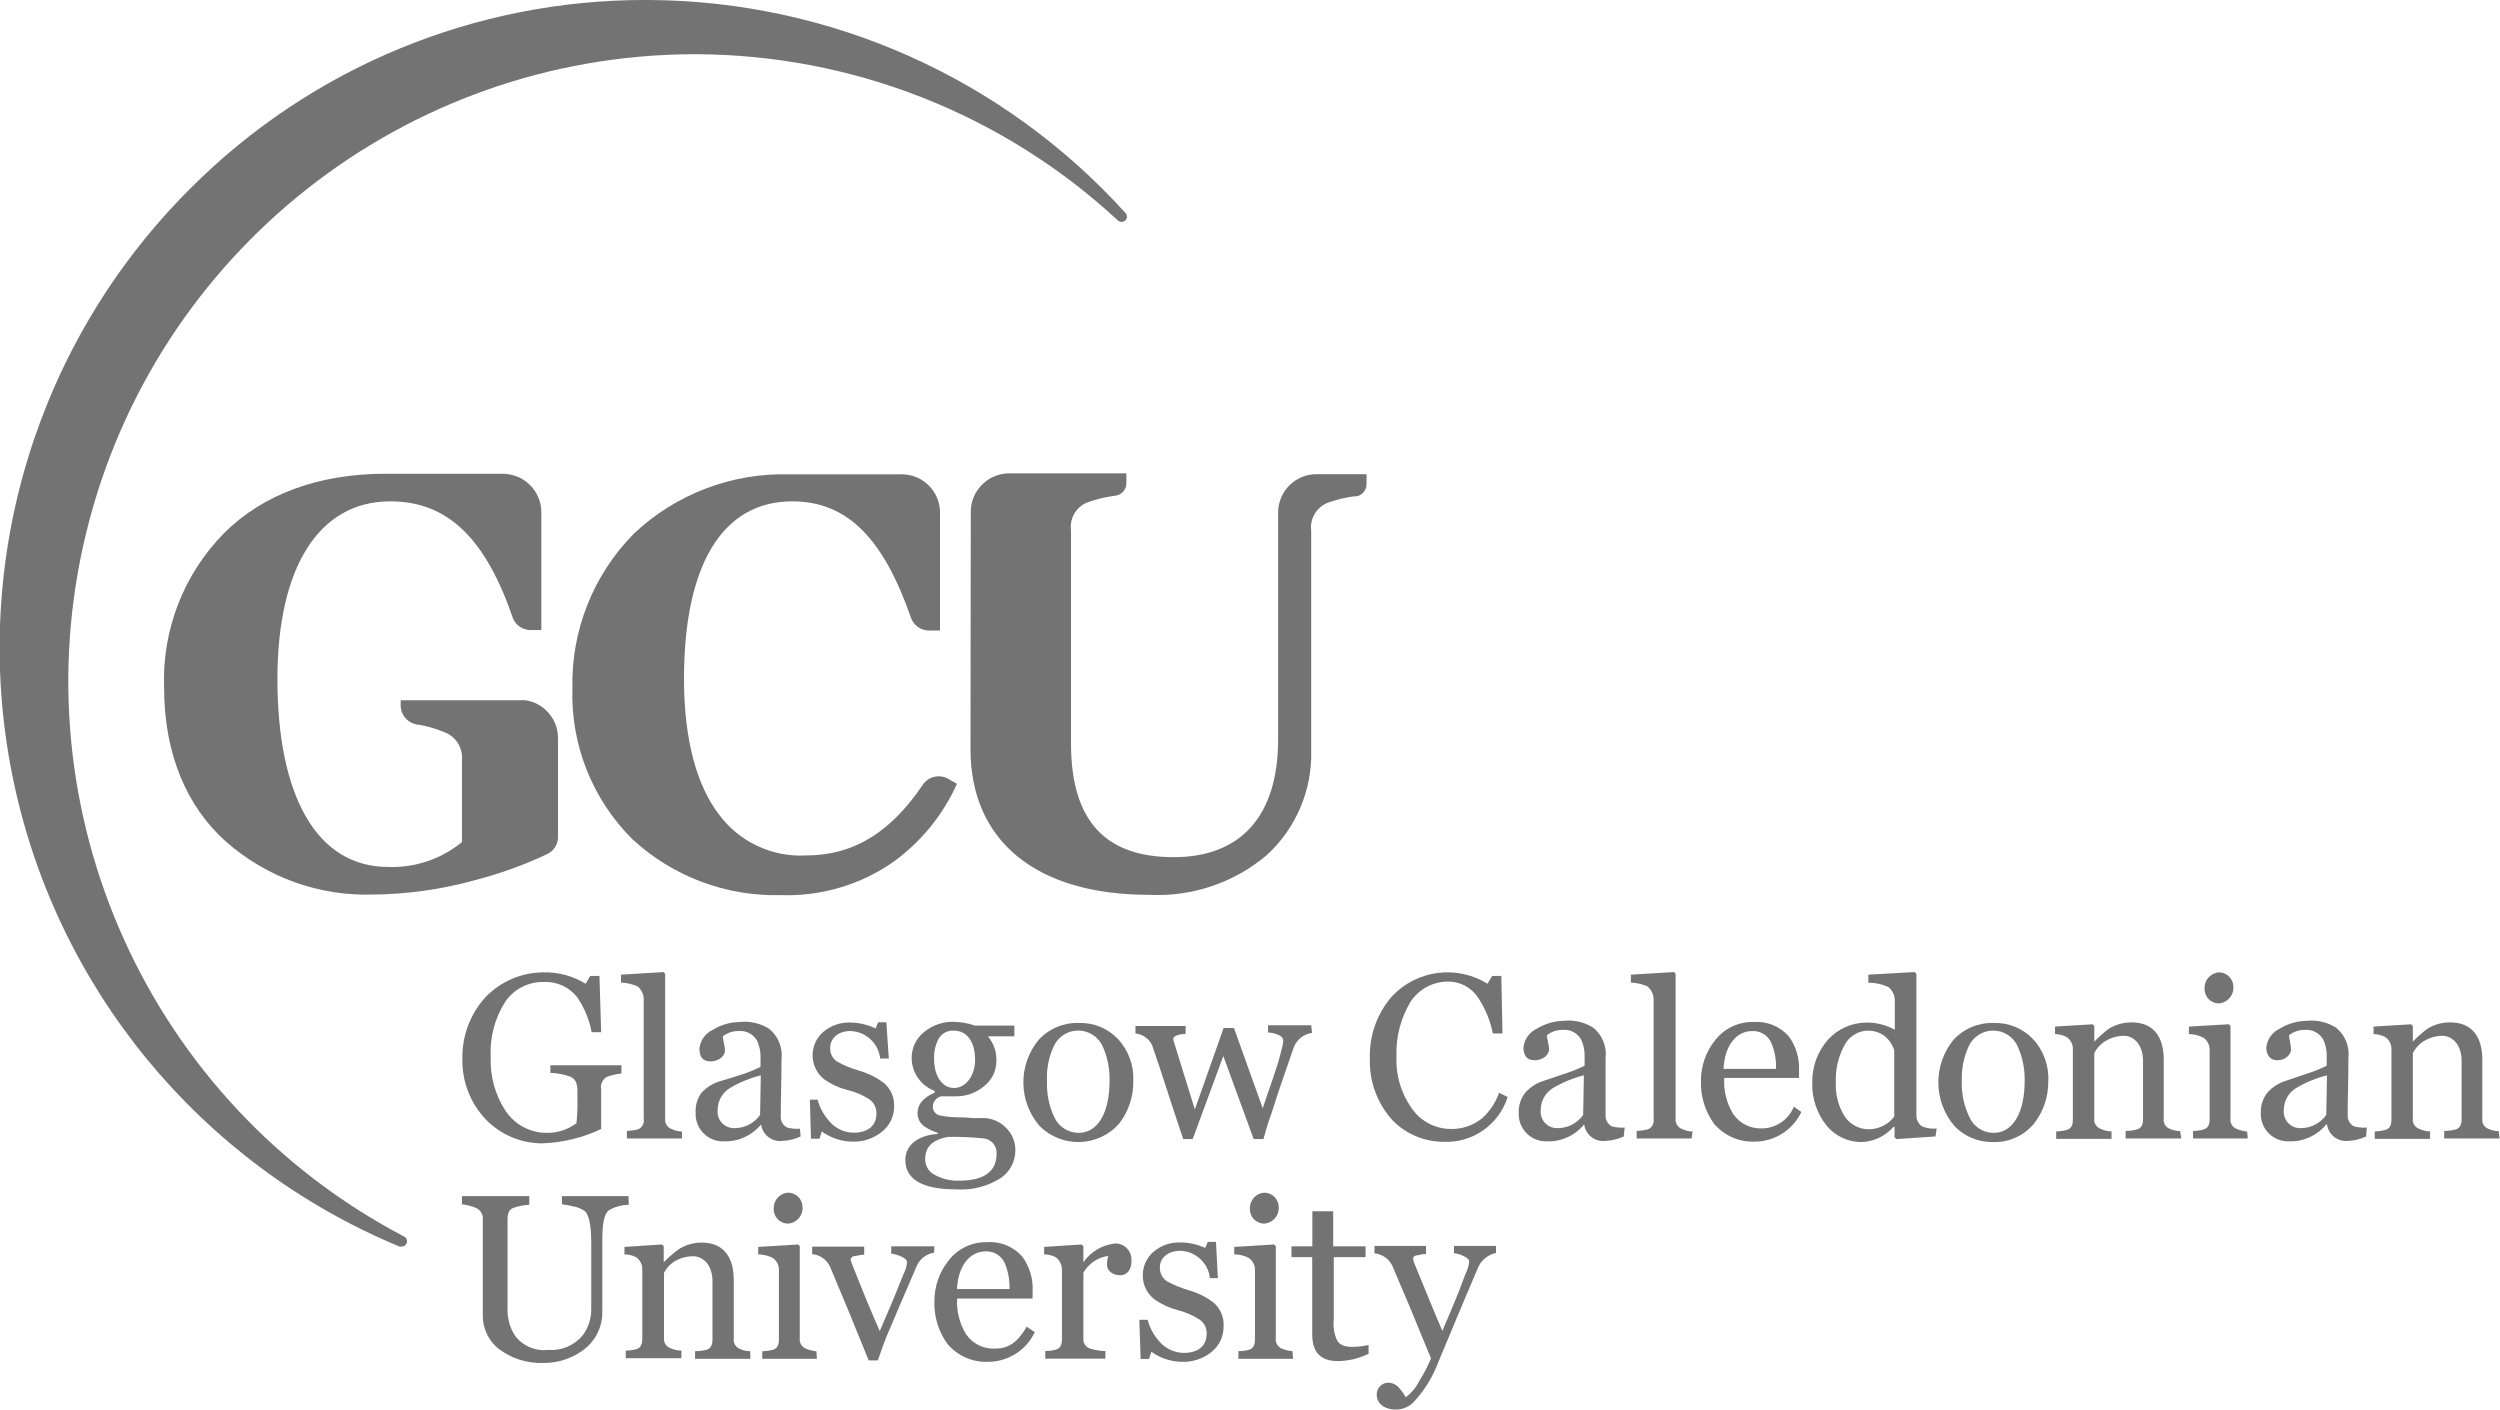
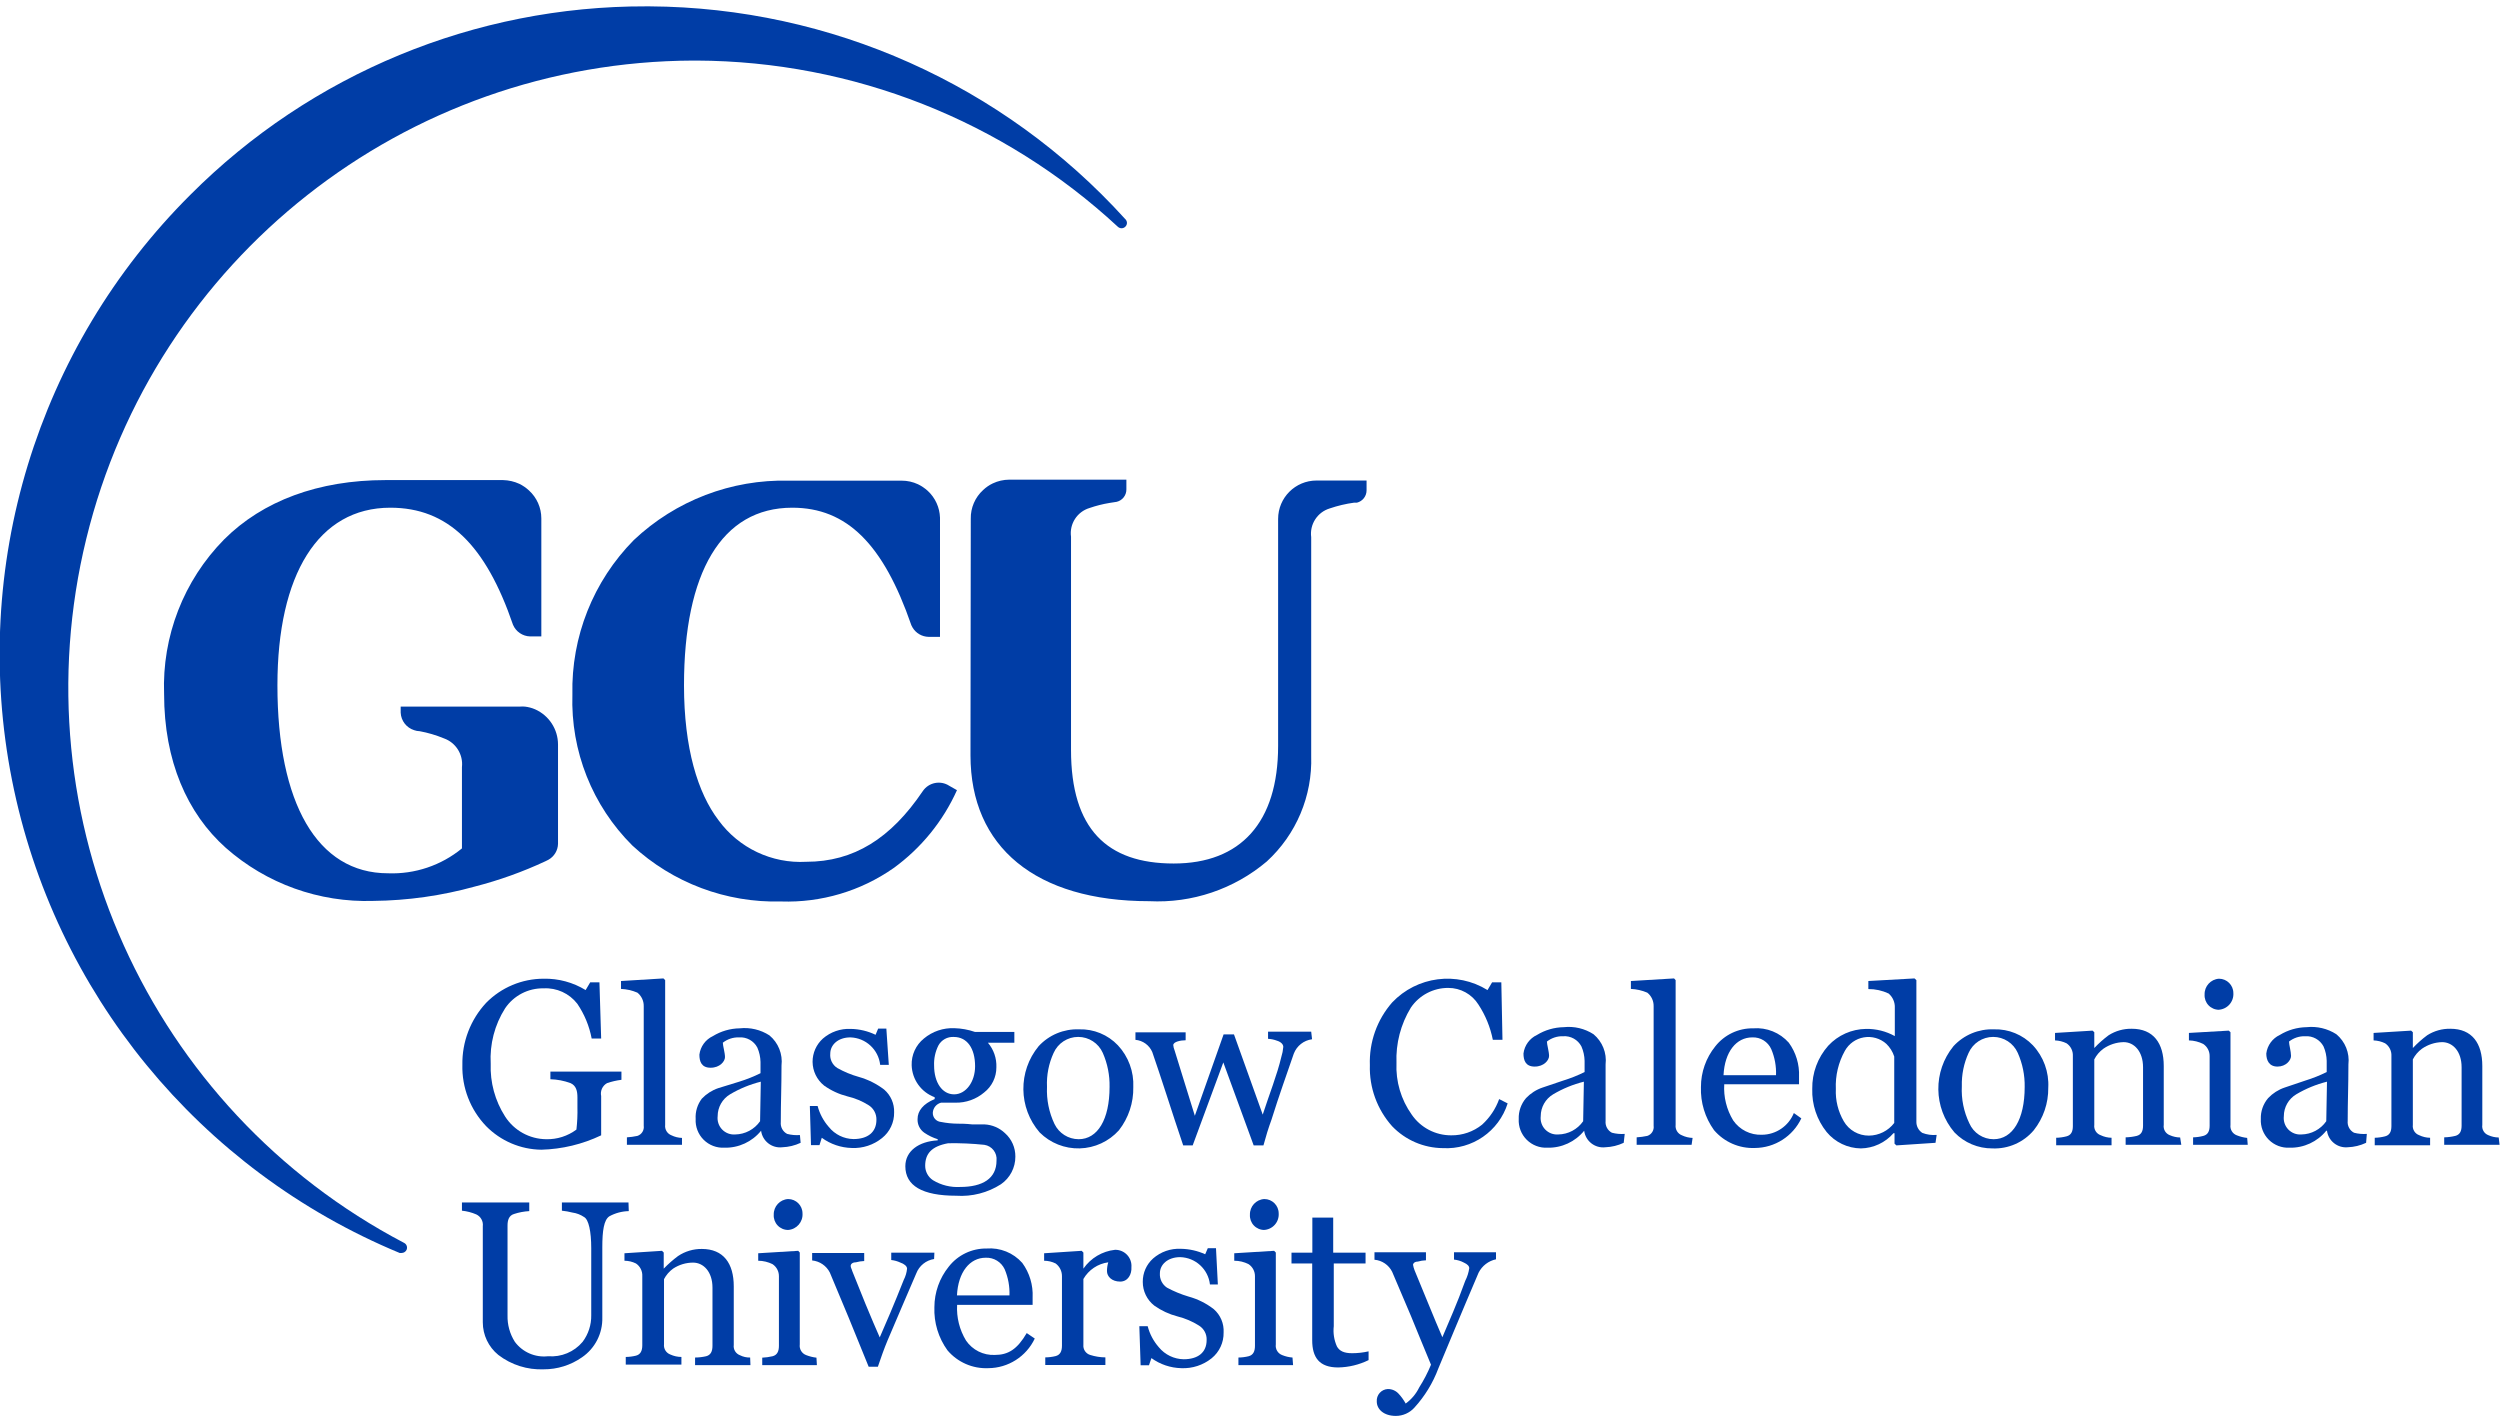
- <svg xmlns="http://www.w3.org/2000/svg" viewBox="0 0 173.83 98.02">
-   <g fill="#737373" transform="translate(-2.2 -3.23)">
+ <svg xmlns="http://www.w3.org/2000/svg" width="174" height="99" viewBox="0 0 173.83 98.02">
+   <g fill="#003da6" transform="translate(-2.2 -3.23)">
    <path d="m30.13 89.91h-.14a45.08 45.08 0 0 1 -14.55-73.58 44.6 44.6 0 0 1 31.69-13.1h.24a45 45 0 0 1 33.05 14.77.39.39 0 0 1 .14.29.38.38 0 0 1 -.38.37.39.39 0 0 1 -.25-.1 43.35 43.35 0 0 0 -29.3-11.56h-.23a43.6 43.6 0 0 0 -20.1 82.21.37.37 0 0 1 .17.48.38.38 0 0 1 -.34.22z" />
    <path d="m69.7 38.86a2.63 2.63 0 0 1 .86-2 2.58 2.58 0 0 1 .67-.46 2.72 2.72 0 0 1 1.14-.26h8.15v.68a.88.88 0 0 1 -.67.86l-.51.08a8.46 8.46 0 0 0 -1.38.35 1.83 1.83 0 0 0 -1.29 2v14.82c0 5.49 2.49 7.9 7.14 7.9s7.26-2.85 7.26-8.18v-15.78a2.67 2.67 0 0 1 2.67-2.67h3.48v.68a.88.88 0 0 1 -.67.86h-.2a9 9 0 0 0 -1.69.4 1.84 1.84 0 0 0 -1.29 2v15.21a9.53 9.53 0 0 1 -3.09 7.34 11.75 11.75 0 0 1 -8.17 2.76c-7.9 0-12.43-3.77-12.43-10.14z" />
    <path d="m65.56 46.25a1.4 1.4 0 0 0 .09.17l-.09-.18z" />
    <path d="m68.21 57.43a1.34 1.34 0 0 0 -1.85.37c-2.22 3.29-4.8 4.91-8.1 4.91a7.06 7.06 0 0 1 -6.1-2.89c-1.44-1.89-2.4-5-2.4-9.38 0-7.82 2.6-12.35 7.53-12.35 3.79 0 6.33 2.53 8.27 8.15l.09.18a1.33 1.33 0 0 0 1.11.65h.8v-8.29a2.66 2.66 0 0 0 -.85-1.86 2.91 2.91 0 0 0 -.68-.46 2.67 2.67 0 0 0 -1.13-.25h-7.85a15.15 15.15 0 0 0 -10.78 4.13 14.81 14.81 0 0 0 -4.27 10.74 14.17 14.17 0 0 0 4.17 10.5 14.66 14.66 0 0 0 10.34 3.89 12.89 12.89 0 0 0 7.82-2.32 13.55 13.55 0 0 0 4.41-5.42z" />
    <path d="m39.41 52.11a2.49 2.49 0 0 0 -.71-.19 2.21 2.21 0 0 0 -.37 0h-8.27v.42a1.34 1.34 0 0 0 .94 1.22 1.22 1.22 0 0 0 .38.07 8.48 8.48 0 0 1 1.69.5 1.9 1.9 0 0 1 1.25 2v5.65a7.65 7.65 0 0 1 -5.14 1.73c-4.93 0-7.69-4.89-7.69-13.07 0-7.7 2.84-12.35 7.85-12.35 4 0 6.63 2.59 8.53 8.14a1.33 1.33 0 0 0 1.19.81h.78v-8.2a2.63 2.63 0 0 0 -.86-1.95 2.76 2.76 0 0 0 -.67-.46 2.84 2.84 0 0 0 -1.13-.26h-8.18c-4.65 0-8.53 1.44-11.22 4.13a14.53 14.53 0 0 0 -4.17 10.74c0 4.65 1.6 8.3 4.29 10.7a14.76 14.76 0 0 0 10.26 3.69 27.42 27.42 0 0 0 7.06-1 28.13 28.13 0 0 0 4.91-1.76l.2-.1a1.3 1.3 0 0 0 .67-1.11v-6.91a2.68 2.68 0 0 0 -1.59-2.44z" />
    <path d="m45.41 77.87a5 5 0 0 0 -1 .23.83.83 0 0 0 -.41.9v2.17.56a10.28 10.28 0 0 1 -4.16 1 5.48 5.48 0 0 1 -3.84-1.64 5.94 5.94 0 0 1 -1.65-4.26 6.17 6.17 0 0 1 1.65-4.31 5.61 5.61 0 0 1 4-1.68 5.37 5.37 0 0 1 2.92.79l.32-.54h.64l.12 3.91h-.66a6.42 6.42 0 0 0 -1-2.42 2.77 2.77 0 0 0 -2.34-1.07 3.16 3.16 0 0 0 -2.68 1.39 6.51 6.51 0 0 0 -1 3.85 6.36 6.36 0 0 0 1 3.67 3.43 3.43 0 0 0 2.86 1.58 3.37 3.37 0 0 0 2.1-.67 11.24 11.24 0 0 0 .07-1.56v-.67c0-.44-.08-.82-.48-1a4.39 4.39 0 0 0 -1.4-.27v-.53h4.94z" />
    <path d="m49.62 82.39h-3.83v-.52a5 5 0 0 0 .73-.1.65.65 0 0 0 .44-.71v-8.32a1.17 1.17 0 0 0 -.44-.93 3.19 3.19 0 0 0 -1.14-.26v-.55l2.95-.18.12.12v10.06a.69.69 0 0 0 .44.73 1.79 1.79 0 0 0 .73.18z" />
    <path d="m119.82 82.39h-3.82v-.52a5.1 5.1 0 0 0 .74-.1.65.65 0 0 0 .44-.71v-8.32a1.17 1.17 0 0 0 -.44-.93 3.24 3.24 0 0 0 -1.14-.26v-.55l3-.18.11.12v10.06a.69.69 0 0 0 .44.73 1.87 1.87 0 0 0 .74.18z" />
    <path d="m57.87 82.25a3.28 3.28 0 0 1 -1.28.31 1.33 1.33 0 0 1 -1.47-1.15 3.18 3.18 0 0 1 -2.55 1.18 1.9 1.9 0 0 1 -2-2 2.12 2.12 0 0 1 .43-1.41 2.83 2.83 0 0 1 1.14-.73l1.46-.45a9.93 9.93 0 0 0 1.48-.59v-.78a2.64 2.64 0 0 0 -.22-1 1.33 1.33 0 0 0 -1.28-.71 1.72 1.72 0 0 0 -1.12.37c0 .21.15.7.15 1s-.36.74-1 .74-.78-.44-.78-.91a1.65 1.65 0 0 1 .94-1.29 3.68 3.68 0 0 1 1.86-.54 3.18 3.18 0 0 1 2.07.49 2.37 2.37 0 0 1 .84 2.1c0 1.5-.05 2.55-.05 3.93a.83.83 0 0 0 .44.82 2.68 2.68 0 0 0 .89.08zm-2.77-4.25a8 8 0 0 0 -2.14.88 1.77 1.77 0 0 0 -.86 1.52 1.14 1.14 0 0 0 1.22 1.27 2.15 2.15 0 0 0 1.73-.92z" />
    <path d="m64.37 80.13a2.23 2.23 0 0 1 -.84 1.79 3.11 3.11 0 0 1 -2.1.69 3.67 3.67 0 0 1 -2.09-.71l-.16.51h-.59l-.08-2.72h.54a3.61 3.61 0 0 0 .78 1.46 2.25 2.25 0 0 0 1.71.84c1 0 1.6-.48 1.6-1.34a1.16 1.16 0 0 0 -.52-1 4.85 4.85 0 0 0 -1.5-.63 4.87 4.87 0 0 1 -1.62-.75 2.14 2.14 0 0 1 -.8-1.65 2.17 2.17 0 0 1 .72-1.62 2.76 2.76 0 0 1 1.93-.67 4.12 4.12 0 0 1 1.73.41l.18-.43h.57l.17 2.52h-.6a2.15 2.15 0 0 0 -2.07-1.91c-.86 0-1.4.52-1.4 1.13a1.06 1.06 0 0 0 .49 1 6.83 6.83 0 0 0 1.5.62 5.26 5.26 0 0 1 1.76.88 2 2 0 0 1 .69 1.58z" />
    <path d="m72.8 83.21a2.32 2.32 0 0 1 -1 1.92 5.12 5.12 0 0 1 -3.11.8c-2.37 0-3.54-.7-3.54-2.05 0-1.06.94-1.73 2.25-1.8v-.08a3.49 3.49 0 0 1 -.93-.45 1.1 1.1 0 0 1 -.47-.95c0-.57.39-1.06 1.19-1.39v-.13a2.45 2.45 0 0 1 -1.6-2.22 2.29 2.29 0 0 1 .85-1.86 3.1 3.1 0 0 1 2.12-.72 4.8 4.8 0 0 1 1.43.26h2.74v.75h-1.84a2.48 2.48 0 0 1 .59 1.71 2.2 2.2 0 0 1 -.85 1.75 3 3 0 0 1 -2 .71h-1a.77.77 0 0 0 -.57.69.62.62 0 0 0 .57.65 6.2 6.2 0 0 0 1.17.12c.23 0 .54 0 1 .05h.86a2.22 2.22 0 0 1 1.42.61 2.15 2.15 0 0 1 .72 1.63zm-2.16-.82a21 21 0 0 0 -2.51-.11c-1.16.21-1.6.73-1.6 1.57a1.2 1.2 0 0 0 .54 1 3.27 3.27 0 0 0 1.89.47c1.57 0 2.53-.59 2.53-1.83a1 1 0 0 0 -.85-1.1zm-2.12-7.5a1.14 1.14 0 0 0 -1.07.59 2.84 2.84 0 0 0 -.3 1.4c0 1.17.56 2 1.39 2s1.46-.88 1.46-1.95c0-1.26-.56-2.04-1.48-2.04z" />
    <path d="m80 81.38a3.8 3.8 0 0 1 -5.51.15 4.65 4.65 0 0 1 -.07-6 3.64 3.64 0 0 1 2.81-1.17 3.57 3.57 0 0 1 2.7 1.11 4 4 0 0 1 1.07 2.91 4.72 4.72 0 0 1 -1 3zm-1.12-5.38a1.87 1.87 0 0 0 -3.42 0 5.09 5.09 0 0 0 -.46 2.36 5.45 5.45 0 0 0 .52 2.58 1.87 1.87 0 0 0 1.68 1.06c1.32 0 2.15-1.37 2.15-3.63a5.58 5.58 0 0 0 -.47-2.37z" />
    <path d="m93.43 75.05a1.58 1.58 0 0 0 -1.27 1c-.54 1.57-1 2.84-1.55 4.59-.2.54-.41 1.22-.56 1.79h-.68l-2.11-5.77-2.13 5.77h-.66c-.39-1.17-.78-2.33-1.15-3.49s-.72-2.17-1-3a1.41 1.41 0 0 0 -1.17-.85v-.52h3.49v.55c-.34 0-.86.1-.86.34a1.22 1.22 0 0 0 .09.36c.33 1.11.74 2.35 1.41 4.55l2-5.66h.72l2 5.58c.46-1.42 1-2.77 1.29-4a3.18 3.18 0 0 0 .14-.71c0-.18-.17-.35-.44-.43a2 2 0 0 0 -.62-.13v-.5h3z" />
    <path d="m99 81.1a6.09 6.09 0 0 1 -1.55-4.25 6.28 6.28 0 0 1 1.55-4.36 5.3 5.3 0 0 1 6.63-.86l.32-.54h.64l.08 4h-.67a6.89 6.89 0 0 0 -1-2.45 2.47 2.47 0 0 0 -2.1-1.16 3.13 3.13 0 0 0 -2.6 1.37 6.86 6.86 0 0 0 -1 3.85 5.74 5.74 0 0 0 1.06 3.59 3.31 3.31 0 0 0 2.75 1.44 3.35 3.35 0 0 0 2.14-.74 4.44 4.44 0 0 0 1.19-1.78l.59.3a4.46 4.46 0 0 1 -4.5 3.11 4.94 4.94 0 0 1 -3.53-1.52z" />
    <path d="m115.1 82.25a3.28 3.28 0 0 1 -1.28.31 1.33 1.33 0 0 1 -1.47-1.15 3.18 3.18 0 0 1 -2.55 1.18 1.9 1.9 0 0 1 -2-2 2.12 2.12 0 0 1 .51-1.45 2.83 2.83 0 0 1 1.14-.73l1.45-.49a9.93 9.93 0 0 0 1.48-.59v-.78a2.64 2.64 0 0 0 -.22-1 1.33 1.33 0 0 0 -1.28-.71 1.72 1.72 0 0 0 -1.12.37c0 .21.15.7.15 1s-.36.74-1 .74-.78-.44-.78-.91a1.65 1.65 0 0 1 .94-1.29 3.68 3.68 0 0 1 1.86-.54 3.18 3.18 0 0 1 2.07.49 2.37 2.37 0 0 1 .84 2.1v3.93a.83.83 0 0 0 .44.82 2.68 2.68 0 0 0 .89.08zm-2.77-4.25a8 8 0 0 0 -2.14.88 1.77 1.77 0 0 0 -.86 1.52 1.14 1.14 0 0 0 1.22 1.27 2.15 2.15 0 0 0 1.73-.92z" />
    <path d="m127.45 80.55a3.6 3.6 0 0 1 -3.23 2.06 3.55 3.55 0 0 1 -2.84-1.24 4.84 4.84 0 0 1 -.91-3 4.49 4.49 0 0 1 1-2.83 3.29 3.29 0 0 1 2.63-1.25 3 3 0 0 1 2.48 1 3.73 3.73 0 0 1 .71 2.36v.53h-5.2a4.33 4.33 0 0 0 .62 2.51 2.31 2.31 0 0 0 2 1 2.41 2.41 0 0 0 2.22-1.51zm-1.76-3a4.21 4.21 0 0 0 -.33-1.81 1.38 1.38 0 0 0 -1.32-.82c-1.11 0-1.92 1-2 2.63z" />
    <path d="m136.78 82.25-2.72.18-.13-.12v-.73h-.07a3.08 3.08 0 0 1 -2.27 1.06 3.14 3.14 0 0 1 -2.38-1.14 4.56 4.56 0 0 1 -1-3 4.41 4.41 0 0 1 1.11-3 3.65 3.65 0 0 1 2.63-1.17 4 4 0 0 1 2 .5v-1.96a1.23 1.23 0 0 0 -.43-1 3.24 3.24 0 0 0 -1.41-.31v-.56l3.21-.18.13.12v9.82a.91.91 0 0 0 .41.8 2.21 2.21 0 0 0 1 .14zm-2.87-6a2.13 2.13 0 0 0 -.56-.89 1.87 1.87 0 0 0 -2.87.49 5 5 0 0 0 -.63 2.66 4.1 4.1 0 0 0 .55 2.24 2 2 0 0 0 1.75 1 2.24 2.24 0 0 0 1.76-.88z" />
    <path d="m143.61 81.38a3.57 3.57 0 0 1 -2.88 1.26 3.63 3.63 0 0 1 -2.63-1.11 4.68 4.68 0 0 1 -.07-6 3.64 3.64 0 0 1 2.81-1.17 3.59 3.59 0 0 1 2.71 1.11 4 4 0 0 1 1.07 2.95 4.67 4.67 0 0 1 -1.01 2.96zm-1.11-5.38a1.87 1.87 0 0 0 -3.42 0 5.22 5.22 0 0 0 -.47 2.31 5.33 5.33 0 0 0 .52 2.58 1.84 1.84 0 0 0 1.69 1.11c1.32 0 2.16-1.37 2.16-3.63a5.58 5.58 0 0 0 -.48-2.37z" />
    <path d="m153.87 82.39h-3.87v-.52a3.59 3.59 0 0 0 .77-.1c.31-.08.44-.32.44-.71v-4.06c0-1.11-.62-1.75-1.35-1.75a2.57 2.57 0 0 0 -1.41.46 2.12 2.12 0 0 0 -.63.74v4.55a.67.67 0 0 0 .44.72 1.85 1.85 0 0 0 .76.18v.52h-3.85v-.52a3.05 3.05 0 0 0 .72-.1c.31-.08.44-.32.44-.71v-4.88a1 1 0 0 0 -.44-.88 2 2 0 0 0 -.8-.2v-.52l2.61-.16.12.11v1.1a7.58 7.58 0 0 1 1-.89 2.9 2.9 0 0 1 1.61-.45c1.5 0 2.22 1 2.22 2.59v4.09a.66.66 0 0 0 .42.72 1.85 1.85 0 0 0 .72.16z" />
    <path d="m158.49 82.39h-3.8v-.52a3 3 0 0 0 .71-.1c.31-.08.44-.32.44-.71v-4.85a1 1 0 0 0 -.44-.83 2.33 2.33 0 0 0 -1-.25v-.52l2.77-.16.12.11v6.44a.68.68 0 0 0 .44.73 2.71 2.71 0 0 0 .72.18zm-2-9.39a1 1 0 0 1 -1-1.06 1.07 1.07 0 0 1 1-1.1 1 1 0 0 1 1 1 1.09 1.09 0 0 1 -1.04 1.16z" />
    <path d="m59 97.71h-3.8v-.52a3.91 3.91 0 0 0 .72-.1c.31-.08.44-.33.44-.72v-4.84a1 1 0 0 0 -.44-.84 2.27 2.27 0 0 0 -1-.24v-.52l2.78-.17.11.12v6.39a.69.69 0 0 0 .44.74 2.82 2.82 0 0 0 .72.18zm-2-9.4a1 1 0 0 1 -1-1.06 1.06 1.06 0 0 1 1-1.09 1 1 0 0 1 1 1 1.08 1.08 0 0 1 -1 1.15z" />
    <path d="m92.11 97.71h-3.8v-.53a3.06 3.06 0 0 0 .71-.09c.31-.08.44-.33.44-.72v-4.85a1 1 0 0 0 -.44-.83 2.18 2.18 0 0 0 -1-.24v-.52l2.77-.17.12.12v6.39a.69.69 0 0 0 .44.74 2.37 2.37 0 0 0 .72.17zm-2-9.4a1 1 0 0 1 -1-1.06 1.06 1.06 0 0 1 1-1.09 1 1 0 0 1 1 1 1.08 1.08 0 0 1 -1.04 1.15z" />
    <path d="m166.72 82.25a3.28 3.28 0 0 1 -1.28.31 1.33 1.33 0 0 1 -1.44-1.15h-.05a3.18 3.18 0 0 1 -2.55 1.18 1.9 1.9 0 0 1 -2-2 2.12 2.12 0 0 1 .51-1.45 2.83 2.83 0 0 1 1.14-.73l1.45-.49a9.93 9.93 0 0 0 1.48-.59v-.78a2.64 2.64 0 0 0 -.22-1 1.34 1.34 0 0 0 -1.28-.71 1.72 1.72 0 0 0 -1.12.37c0 .21.14.7.14 1s-.35.74-.94.74-.78-.44-.78-.91a1.65 1.65 0 0 1 .94-1.29 3.68 3.68 0 0 1 1.86-.54 3.2 3.2 0 0 1 2.07.49 2.37 2.37 0 0 1 .84 2.1c0 1.5-.05 2.55-.05 3.93a.83.83 0 0 0 .44.82 2.68 2.68 0 0 0 .89.08zm-2.72-4.25a8 8 0 0 0 -2.14.88 1.77 1.77 0 0 0 -.86 1.52 1.14 1.14 0 0 0 1.22 1.27 2.15 2.15 0 0 0 1.73-.92z" />
    <path d="m176 82.39h-3.85v-.52a3.59 3.59 0 0 0 .77-.1c.31-.08.44-.32.44-.71v-4.06c0-1.11-.62-1.75-1.36-1.75a2.57 2.57 0 0 0 -1.4.46 2.12 2.12 0 0 0 -.63.74v4.55a.67.67 0 0 0 .44.72 1.81 1.81 0 0 0 .76.18v.52h-3.85v-.52a3.13 3.13 0 0 0 .72-.1c.31-.08.44-.32.44-.71v-4.88a1 1 0 0 0 -.44-.88 2 2 0 0 0 -.8-.2v-.52l2.61-.16.12.11v1.1a7.58 7.58 0 0 1 1-.89 2.9 2.9 0 0 1 1.61-.45c1.5 0 2.22 1 2.22 2.59v4.09a.66.66 0 0 0 .42.72 1.77 1.77 0 0 0 .72.16z" />
    <path d="m45.92 87a2.94 2.94 0 0 0 -1.35.36c-.38.25-.49 1-.49 2.16v4.88a3.25 3.25 0 0 1 -1.42 2.77 4.62 4.62 0 0 1 -2.66.83 4.86 4.86 0 0 1 -3.15-1 2.92 2.92 0 0 1 -1.08-2.27v-6.68a.8.8 0 0 0 -.45-.82 3.39 3.39 0 0 0 -1-.26v-.57h4.68v.6a4.08 4.08 0 0 0 -1.06.2c-.37.11-.45.46-.45.8v6.25a3.27 3.27 0 0 0 .51 1.84 2.52 2.52 0 0 0 2.31 1 2.83 2.83 0 0 0 2.4-1 3 3 0 0 0 .6-1.85v-4.66c0-1.17-.18-2-.5-2.17a1.9 1.9 0 0 0 -.81-.31 5 5 0 0 0 -.73-.13v-.57h4.63z" />
    <path d="m54.38 97.71h-3.85v-.53a3.54 3.54 0 0 0 .77-.09c.31-.08.44-.33.44-.72v-4.05c0-1.1-.62-1.74-1.35-1.74a2.52 2.52 0 0 0 -1.39.42 2.1 2.1 0 0 0 -.63.73v4.52a.68.68 0 0 0 .44.72 1.86 1.86 0 0 0 .77.17v.53h-3.87v-.53a3.06 3.06 0 0 0 .71-.09c.31-.08.44-.33.44-.72v-4.81a1 1 0 0 0 -.44-.88 1.81 1.81 0 0 0 -.8-.19v-.52l2.61-.17.12.12v1.12a8.19 8.19 0 0 1 1-.88 2.92 2.92 0 0 1 1.65-.49c1.5 0 2.22 1 2.22 2.6v4.07a.67.67 0 0 0 .43.72 1.49 1.49 0 0 0 .71.16z" />
    <path d="m67.15 90.33a1.59 1.59 0 0 0 -1.24 1c-.63 1.44-1.28 3-2 4.67-.21.5-.47 1.22-.67 1.82h-.64c-1-2.48-1.79-4.4-2.7-6.55a1.55 1.55 0 0 0 -1.23-.84v-.52h3.62v.56a2.57 2.57 0 0 0 -.58.09c-.25 0-.36.13-.36.25s.06.18.11.36c.21.54.52 1.3.91 2.26s.74 1.75 1 2.35c.4-.91 1-2.3 1.67-4a2.16 2.16 0 0 0 .23-.78c0-.18-.22-.34-.46-.42a2 2 0 0 0 -.64-.18v-.51h3z" />
    <path d="m74.15 95.86a3.6 3.6 0 0 1 -3.23 2.06 3.52 3.52 0 0 1 -2.84-1.24 4.81 4.81 0 0 1 -.91-3 4.5 4.5 0 0 1 1-2.82 3.28 3.28 0 0 1 2.63-1.26 3 3 0 0 1 2.48 1 3.76 3.76 0 0 1 .72 2.4v.52h-5.25a4.31 4.31 0 0 0 .62 2.48 2.3 2.3 0 0 0 2 1c.93 0 1.56-.39 2.22-1.52zm-1.76-3a4.27 4.27 0 0 0 -.33-1.81 1.39 1.39 0 0 0 -1.32-.81c-1.11 0-1.92 1-2 2.62z" />
    <path d="m80.09 91.9c-.59 0-.92-.36-.92-.73a2.12 2.12 0 0 1 .09-.61 2.35 2.35 0 0 0 -1.73 1.16v4.57a.67.67 0 0 0 .47.71 3.62 3.62 0 0 0 1.06.17v.53h-4.18v-.53a3.08 3.08 0 0 0 .72-.09c.31-.08.44-.33.44-.72v-4.84a1.09 1.09 0 0 0 -.44-.88 1.81 1.81 0 0 0 -.8-.19v-.52l2.61-.17.12.12v1.12a3.08 3.08 0 0 1 2.2-1.31 1.12 1.12 0 0 1 1.14 1.21c.03.49-.24 1-.78 1z" />
    <path d="m87.28 95.44a2.25 2.25 0 0 1 -.83 1.79 3.14 3.14 0 0 1 -2.11.69 3.68 3.68 0 0 1 -2.08-.7l-.17.5h-.58l-.09-2.72h.58a3.58 3.58 0 0 0 .78 1.47 2.28 2.28 0 0 0 1.72.83c1 0 1.6-.47 1.6-1.34a1.12 1.12 0 0 0 -.53-1 5.09 5.09 0 0 0 -1.5-.64 4.91 4.91 0 0 1 -1.61-.75 2.08 2.08 0 0 1 -.8-1.65 2.15 2.15 0 0 1 .72-1.63 2.72 2.72 0 0 1 1.92-.67 4.24 4.24 0 0 1 1.7.38l.18-.42h.57l.13 2.52h-.55a2.14 2.14 0 0 0 -2.07-1.9c-.87 0-1.41.52-1.41 1.12a1.11 1.11 0 0 0 .49 1 7.91 7.91 0 0 0 1.5.62 5 5 0 0 1 1.76.88 2 2 0 0 1 .68 1.62z" />
    <path d="m97.36 97.36a5 5 0 0 1 -2.12.51c-1.31 0-1.8-.7-1.8-1.89v-5.34h-1.44v-.75h1.45v-2.44h1.45v2.44h2.25v.75h-2.21v4.36a2.69 2.69 0 0 0 .22 1.41c.18.32.49.47 1.06.47a5.17 5.17 0 0 0 1.14-.13z" />
    <path d="m98.7 99.37a1 1 0 0 1 .76.34 3.43 3.43 0 0 1 .48.67 3 3 0 0 0 .94-1.12 10.1 10.1 0 0 0 .82-1.58c-.51-1.26-1-2.39-1.39-3.38l-1.31-3.08a1.52 1.52 0 0 0 -1.23-.84v-.52h3.58v.56a2.28 2.28 0 0 0 -.57.09c-.22 0-.33.13-.33.22a2.05 2.05 0 0 0 .11.39c.22.52.53 1.27.93 2.26s.74 1.78 1 2.39c.47-1.13 1-2.27 1.59-3.92a2.83 2.83 0 0 0 .28-.88c0-.15-.13-.28-.37-.39a1.86 1.86 0 0 0 -.69-.21v-.51h2.92v.49a1.77 1.77 0 0 0 -1.21.93c-.63 1.47-1.19 2.81-1.69 4s-.87 2.09-1.11 2.66a8.39 8.39 0 0 1 -1.67 2.73 1.74 1.74 0 0 1 -1.28.57c-.84 0-1.33-.46-1.33-1a.81.81 0 0 1 .77-.87z" />
  </g>
</svg>
